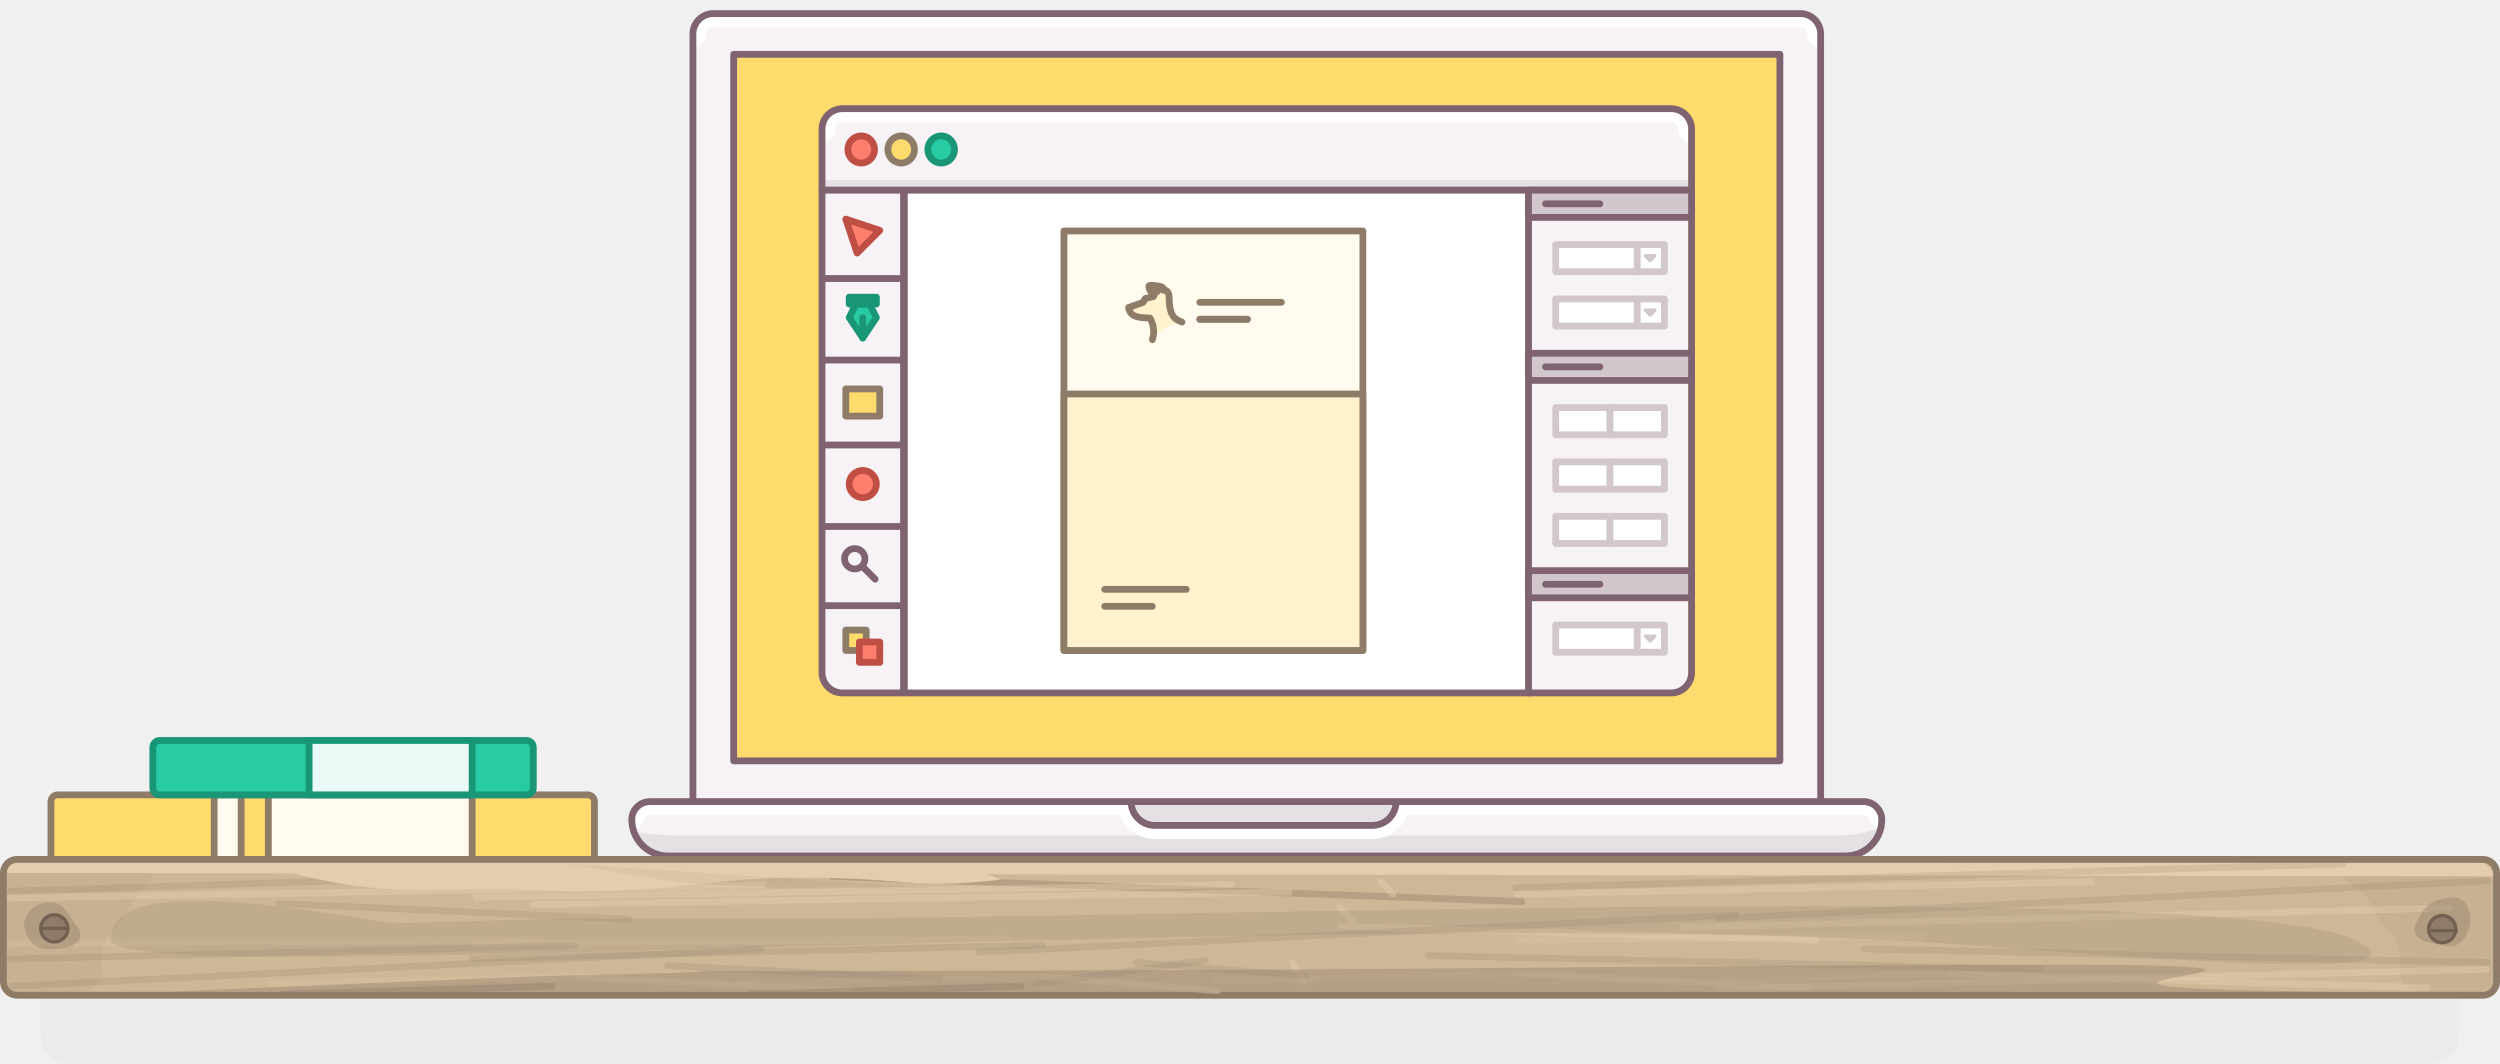
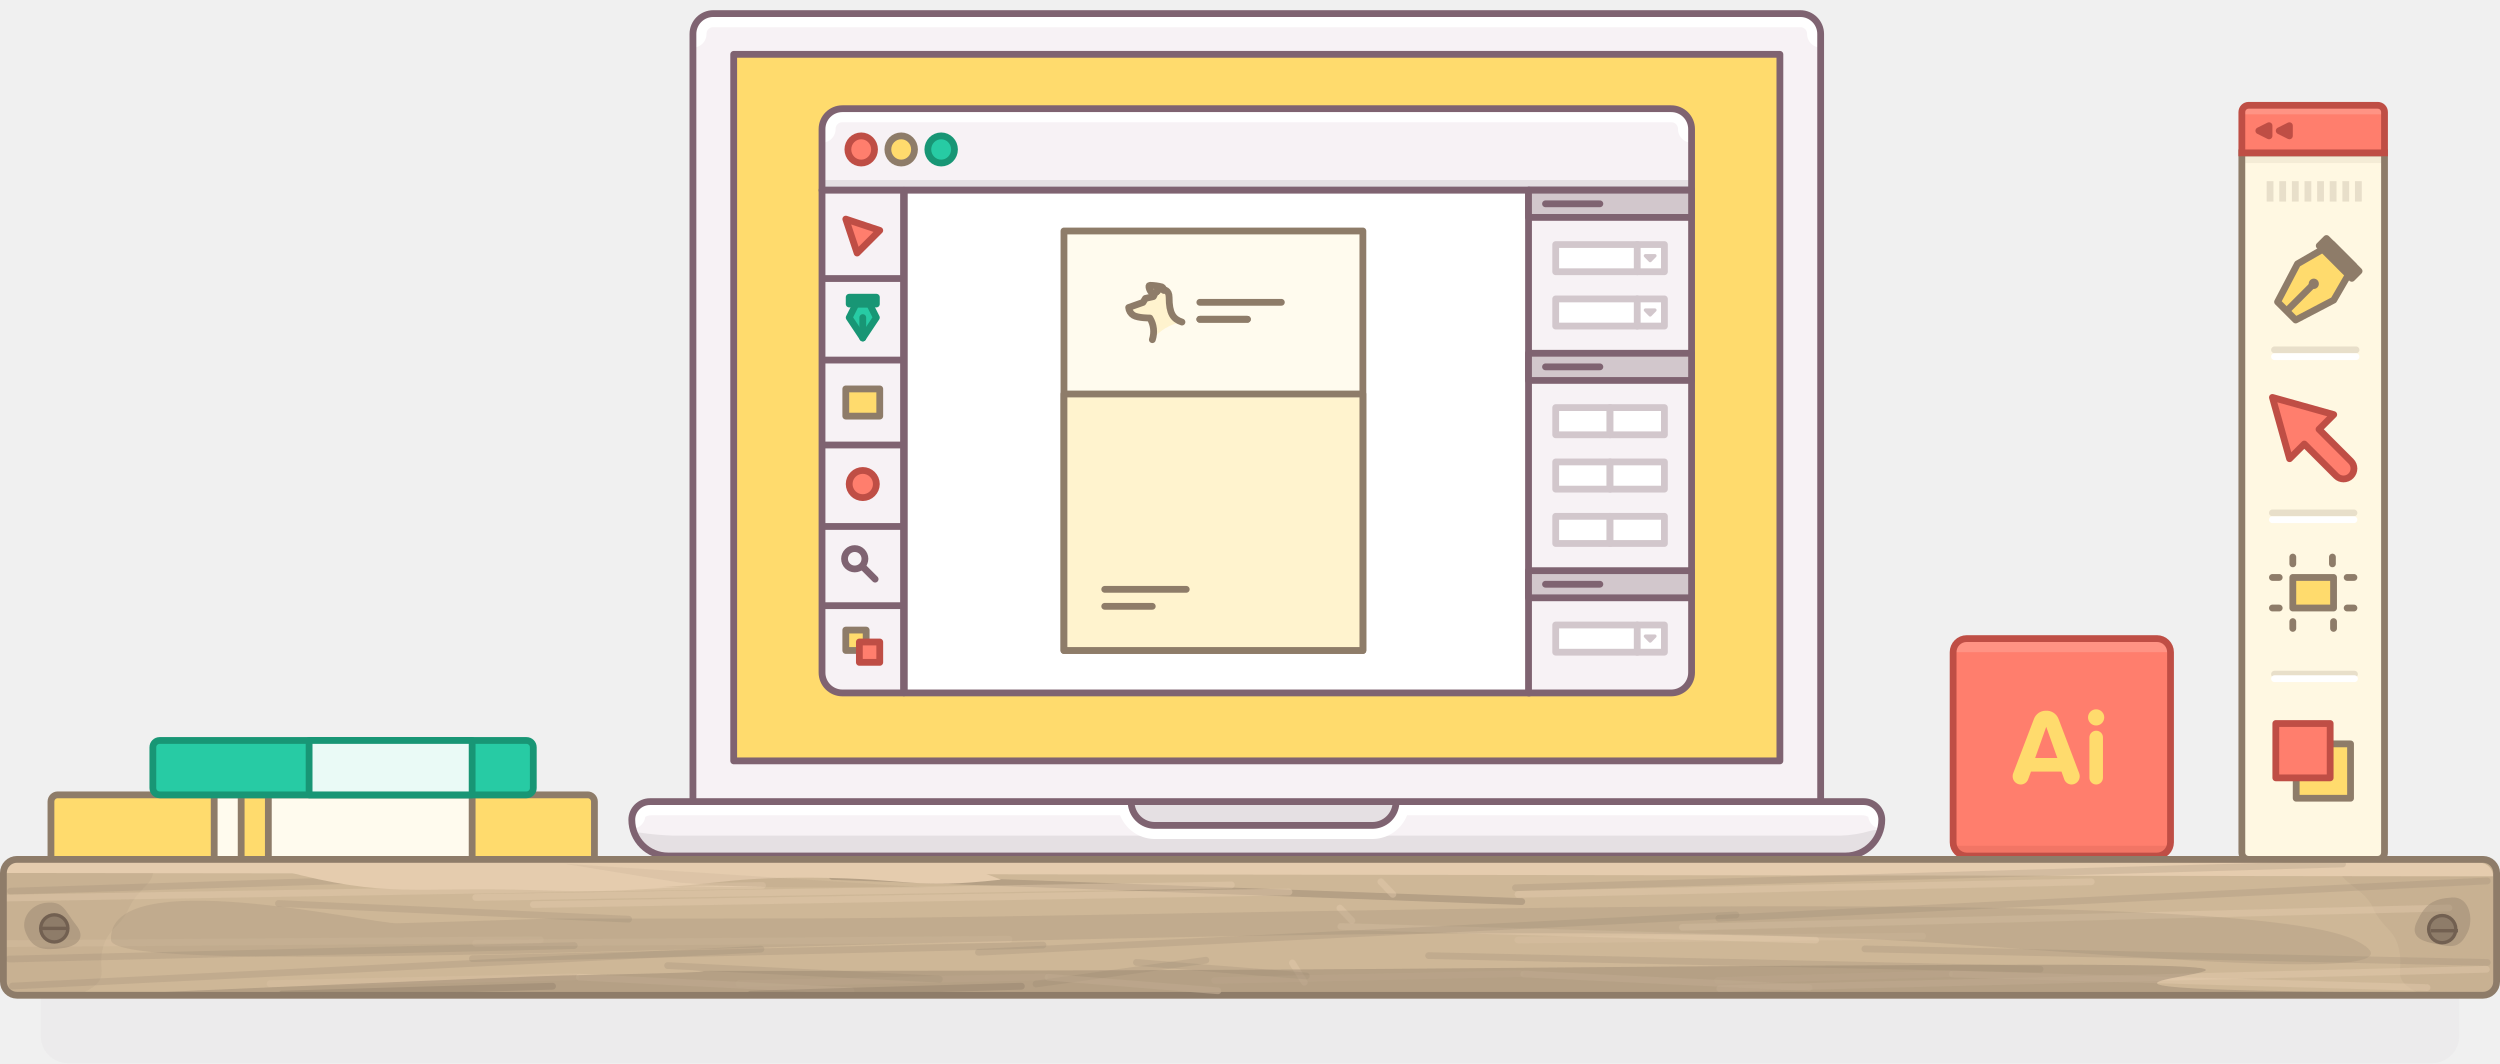
<svg xmlns="http://www.w3.org/2000/svg" width="736" height="313" viewBox="0 0 736 313">
  <defs>
    <style>
-       .a, .f, .y {
-         fill: #f7f2f5;
-       }
- 
-       .a, .aa, .i, .j, .o, .r {
-         stroke: #7f6371;
-       }
- 
-       .a, .aa, .ab, .ad, .ae, .af, .ah, .b, .c, .d, .e, .h, .i, .j, .l, .m, .o, .q, .r, .s, .t, .v, .w, .y, .z {
+       .a, .b, .h {
+         fill: #ff7e6d;
+       }
+ 
+       .a, .b, .k, .l, .u {
+         stroke: #bf4e45;
+       }
+ 
+       .a, .ag, .bb, .bc, .d, .f, .k {
+         stroke-miterlimit: 10;
+       }
+ 
+       .a, .ac, .ad, .ag, .ah, .aj, .ak, .al, .ao, .av, .aw, .ax, .b, .c, .d, .f, .k, .l, .m, .n, .o, .p, .r, .u, .w, .x, .y {
+         stroke-width: 2px;
+       }
+ 
+       .ab, .ac, .ad, .af, .ah, .aj, .ak, .al, .am, .ao, .aq, .ar, .as, .at, .av, .aw, .ax, .b, .c, .l, .m, .n, .o, .p, .r, .u, .w, .x, .y {
        stroke-linecap: round;
        stroke-linejoin: round;
      }

-       .a, .ad, .ae, .af, .ah, .b, .c, .d, .e, .i, .j, .m, .n, .o, .q, .r, .s, .v, .w {
-         stroke-width: 2px;
-       }
- 
-       .b, .j, .n {
+       .aq, .c, .z {
+         fill: #f7f2f5;
+       }
+ 
+       .ac, .ad, .ah, .ak, .as, .c {
+         stroke: #7f6371;
+       }
+ 
+       .d {
+         fill: #fff8e2;
+       }
+ 
+       .ag, .ao, .av, .d, .f, .m, .o, .p, .r, .w {
+         stroke: #8e7c69;
+       }
+ 
+       .ax, .bd, .e, .m, .t {
+         opacity: 0.2;
+       }
+ 
+       .ab, .ac, .af, .aj, .ar, .as, .at, .av, .aw, .ax, .bc, .f, .k, .m, .n, .p, .u {
+         fill: none;
+       }
+ 
+       .az, .bb, .bd, .g, .q, .r {
+         fill: #8e7c69;
+       }
+ 
+       .g {
+         opacity: 0.1;
+       }
+ 
+       .i {
+         clip-path: url(#a);
+       }
+ 
+       .j {
+         fill: #ffb2a7;
+       }
+ 
+       .av, .aw, .az, .ba, .j {
+         opacity: 0.4;
+       }
+ 
+       .l, .t {
+         fill: #bf4e45;
+       }
+ 
+       .ab, .ar, .n {
+         stroke: #fff;
+       }
+ 
+       .ad, .ag, .o, .v {
        fill: #ffdb6d;
      }

-       .ad, .ae, .b, .c, .n, .v, .w {
-         stroke: #8e7c69;
-       }
- 
-       .c {
+       .s {
+         clip-path: url(#b);
+       }
+ 
+       .w {
        fill: #fffbee;
      }

-       .d {
+       .x {
        fill: #27cba4;
      }

-       .d, .e, .q {
+       .aj, .x, .y {
        stroke: #189675;
      }

-       .e {
+       .y {
        fill: #eafaf6;
      }

-       .g {
-         clip-path: url(#a);
-       }
- 
-       .aa, .ab, .ad, .ae, .af, .ah, .an, .h, .i, .l, .q, .v, .z {
-         fill: none;
-       }
- 
-       .h, .z {
-         stroke: #fff;
-       }
- 
-       .h {
+       .aa {
+         clip-path: url(#c);
+       }
+ 
+       .ab {
        stroke-width: 8px;
      }

-       .k {
-         clip-path: url(#b);
-       }
- 
-       .ab, .l, .y {
+       .ae {
+         clip-path: url(#d);
+       }
+ 
+       .af, .aq, .at {
        stroke: #e5e0e3;
      }

-       .l {
+       .af {
        stroke-width: 6px;
      }

-       .m {
-         fill: #ff7e6d;
-         stroke: #bf4e45;
-       }
- 
-       .am, .an, .n {
-         stroke-miterlimit: 10;
-       }
- 
-       .o, .s {
+       .ah, .al {
        fill: #fff;
      }

-       .p {
+       .ai {
        fill: #ecebec;
      }

-       .r, .t {
+       .ak, .am {
        fill: #d2c7cc;
      }

-       .s, .t {
+       .al, .am {
        stroke: #d2c7cc;
      }

-       .u, .w {
+       .an, .ao {
        fill: #fff3ce;
      }

-       .x {
-         clip-path: url(#c);
-       }
- 
-       .ab, .y {
+       .ap {
+         clip-path: url(#e);
+       }
+ 
+       .aq, .at {
        stroke-width: 12px;
      }

-       .z {
+       .ar {
        stroke-width: 22px;
      }

-       .aa {
+       .as {
        stroke-width: 16px;
      }

-       .ac {
+       .au {
        fill: #ceb797;
      }

-       .ad, .ah, .ao {
-         opacity: 0.2;
-       }
- 
-       .ae, .af, .aj, .ak {
-         opacity: 0.4;
-       }
- 
-       .af, .ah {
+       .aw, .ax {
        stroke: #e5ccae;
      }

-       .ag, .aj, .al, .am, .ao {
-         fill: #8e7c69;
-       }
- 
-       .ag {
-         opacity: 0.1;
-       }
- 
-       .ai {
+       .ay {
        fill: #e5ccae;
      }

-       .am, .an {
+       .bb, .bc {
        stroke: #726051;
      }
    </style>
    <clipPath id="a">
-       <rect class="a" x="204" y="4" width="332" height="240" rx="6" ry="6" />
+       <path class="a" d="M662,31h38a2,2,0,0,1,2,2V45a0,0,0,0,1,0,0H660a0,0,0,0,1,0,0V33A2,2,0,0,1,662,31Z" />
    </clipPath>
    <clipPath id="b">
-       <path class="a" d="M248,32H492a6,6,0,0,1,6,6V56a0,0,0,0,1,0,0H242a0,0,0,0,1,0,0V38A6,6,0,0,1,248,32Z" />
+       <rect class="b" x="575" y="188" width="64" height="64" rx="4" ry="4" />
    </clipPath>
    <clipPath id="c">
-       <path class="a" d="M191.333,236H548.667A5.333,5.333,0,0,1,554,241.333v0A10.667,10.667,0,0,1,543.333,252H196.667A10.667,10.667,0,0,1,186,241.333v0A5.333,5.333,0,0,1,191.333,236Z" />
+       <rect class="c" x="204" y="4" width="332" height="240" rx="6" ry="6" />
+     </clipPath>
+     <clipPath id="d">
+       <path class="c" d="M248,32H492a6,6,0,0,1,6,6V56a0,0,0,0,1,0,0H242a0,0,0,0,1,0,0V38A6,6,0,0,1,248,32Z" />
+     </clipPath>
+     <clipPath id="e">
+       <path class="c" d="M191.333,236H548.667A5.333,5.333,0,0,1,554,241.333v0A10.667,10.667,0,0,1,543.333,252H196.667A10.667,10.667,0,0,1,186,241.333v0A5.333,5.333,0,0,1,191.333,236Z" />
    </clipPath>
  </defs>
  <g>
    <g>
-       <g>
-         <rect class="b" x="15" y="234" width="160" height="20" rx="2" ry="2" />
-         <rect class="c" x="79" y="234" width="60" height="20" />
-         <rect class="c" x="63.058" y="234" width="7.942" height="20" />
-       </g>
-       <g>
-         <rect class="d" x="45" y="218" width="112" height="16" rx="2" ry="2" />
-         <rect class="e" x="91" y="218" width="48" height="16" />
+       <path class="d" d="M660,45h42a0,0,0,0,1,0,0V251a2,2,0,0,1-2,2H662a2,2,0,0,1-2-2V45A0,0,0,0,1,660,45Z" />
+       <g class="e">
+         <line class="f" x1="668.308" y1="53.333" x2="668.308" y2="59.333" />
+         <line class="f" x1="672.022" y1="53.333" x2="672.022" y2="59.333" />
+         <line class="f" x1="675.736" y1="53.333" x2="675.736" y2="59.333" />
+         <line class="f" x1="679.451" y1="53.333" x2="679.451" y2="59.333" />
+         <line class="f" x1="683.165" y1="53.333" x2="683.165" y2="59.333" />
+         <line class="f" x1="686.879" y1="53.333" x2="686.879" y2="59.333" />
+         <line class="f" x1="690.593" y1="53.333" x2="690.593" y2="59.333" />
+         <line class="f" x1="694.308" y1="53.333" x2="694.308" y2="59.333" />
+       </g>
+       <rect class="g" x="661" y="46" width="40" height="2" />
+       <g>
+         <g>
+           <path class="h" d="M662,31h38a2,2,0,0,1,2,2V45a0,0,0,0,1,0,0H660a0,0,0,0,1,0,0V33A2,2,0,0,1,662,31Z" />
+           <g class="i">
+             <path class="j" d="M662.454,31h37.192a2,2,0,0,1,2,2v.667a0,0,0,0,1,0,0H660.454a0,0,0,0,1,0,0V33A2,2,0,0,1,662.454,31Z" />
+           </g>
+           <path class="k" d="M662,31h38a2,2,0,0,1,2,2V45a0,0,0,0,1,0,0H660a0,0,0,0,1,0,0V33A2,2,0,0,1,662,31Z" />
+         </g>
+         <polygon class="l" points="665 38.5 668 37 668 40 665 38.5" />
+         <polygon class="l" points="671 38.5 674 37 674 40 671 38.5" />
+       </g>
+       <g>
+         <line class="m" x1="669.615" y1="103" x2="693.615" y2="103" />
+         <line class="n" x1="669.615" y1="105" x2="693.615" y2="105" />
+       </g>
+       <g>
+         <line class="m" x1="669" y1="151" x2="693" y2="151" />
+         <line class="n" x1="669" y1="153" x2="693" y2="153" />
+       </g>
+       <g>
+         <line class="m" x1="669.615" y1="198.474" x2="693.154" y2="198.474" />
+         <line class="n" x1="669.615" y1="199.807" x2="693.154" y2="199.807" />
+       </g>
+       <g>
+         <path class="o" d="M676,219v16h16V219Z" />
+         <rect class="b" x="670" y="213" width="16" height="16" />
+       </g>
+       <path class="b" d="M692.103,135.771l-9.386-9.386,4.332-4.332L669,117l5.054,18.049,4.332-4.332,9.386,9.386a3.063,3.063,0,0,0,4.332,0h0A3.063,3.063,0,0,0,692.103,135.771Z" />
+       <g>
+         <path class="o" d="M675,170v9h12v-9Z" />
+         <line class="p" x1="671" y1="170" x2="669" y2="170" />
+         <line class="p" x1="693" y1="170" x2="691" y2="170" />
+         <line class="p" x1="671" y1="179" x2="669" y2="179" />
+         <line class="p" x1="693" y1="179" x2="691" y2="179" />
+         <line class="p" x1="675" y1="183" x2="675" y2="185" />
+         <line class="p" x1="675" y1="164" x2="675" y2="166" />
+         <line class="p" x1="687" y1="183" x2="687" y2="185" />
+         <line class="p" x1="686.667" y1="164" x2="686.667" y2="166" />
+       </g>
+       <g>
+         <polygon class="o" points="670.512 88.882 675.845 94.215 687.045 88.348 692.912 78.215 686.512 71.815 676.379 77.682 670.512 88.882" />
+         <path class="q" d="M680.122,82.471a1.474,1.474,0,0,1,2.113,0,1.544,1.544,0,0,1,0,2.154,1.474,1.474,0,0,1-2.113,0A1.544,1.544,0,0,1,680.122,82.471Z" />
+         <line class="f" x1="672.645" y1="92.082" x2="681.179" y2="83.548" />
+         <rect class="r" x="681.857" y="74.573" width="13.576" height="3.017" transform="translate(255.4973 -464.6619) rotate(45)" />
      </g>
    </g>
    <g>
      <g>
+         <rect class="h" x="575" y="188" width="64" height="64" rx="4" ry="4" />
+         <g class="s">
+           <rect class="j" x="575" y="188" width="64" height="4" />
+           <rect class="t" x="575" y="249" width="64" height="2" />
+         </g>
+         <rect class="u" x="575" y="188" width="64" height="64" rx="4" ry="4" />
+       </g>
+       <g>
+         <path class="v" d="M609.884,230.959a2.308,2.308,0,0,1-2.166-1.504l-.816-2.304h-8.977l-.848,2.304a2.319,2.319,0,0,1-2.197,1.504,2.4,2.4,0,0,1-2.354-2.432,2.105,2.105,0,0,1,.157-.864l6.121-16.031a3.707,3.707,0,0,1,3.421-2.4,3.784,3.784,0,0,1,3.798,2.4l6.089,16.031a2.791,2.791,0,0,1,.157.864A2.427,2.427,0,0,1,609.884,230.959Zm-7.47-16.991-3.264,9.184h6.528Z" />
+         <path class="v" d="M619.487,211.217a2.386,2.386,0,1,1-2.386-2.399A2.38,2.38,0,0,1,619.487,211.217Zm-2.386,19.743a1.989,1.989,0,0,1-1.977-2.016V217.104a1.996,1.996,0,0,1,2.04-1.984,1.975,1.975,0,0,1,1.946,1.984v11.839A1.995,1.995,0,0,1,617.101,230.959Z" />
+       </g>
+     </g>
+     <g>
+       <g>
+         <rect class="o" x="15" y="234" width="160" height="20" rx="2" ry="2" />
+         <rect class="w" x="79" y="234" width="60" height="20" />
+         <rect class="w" x="63.058" y="234" width="7.942" height="20" />
+       </g>
+       <g>
+         <rect class="x" x="45" y="218" width="112" height="16" rx="2" ry="2" />
+         <rect class="y" x="91" y="218" width="48" height="16" />
+       </g>
+     </g>
+     <g>
+       <g>
        <g>
-           <rect class="f" x="204" y="4" width="332" height="240" rx="6" ry="6" />
-           <g class="g">
-             <path class="h" d="M204,10a5.954,5.954,0,0,1,5.906-6h320.188A5.954,5.954,0,0,1,536,10" />
+           <rect class="z" x="204" y="4" width="332" height="240" rx="6" ry="6" />
+           <g class="aa">
+             <path class="ab" d="M204,10a5.954,5.954,0,0,1,5.906-6h320.188A5.954,5.954,0,0,1,536,10" />
          </g>
-           <rect class="i" x="204" y="4" width="332" height="240" rx="6" ry="6" />
+           <rect class="ac" x="204" y="4" width="332" height="240" rx="6" ry="6" />
        </g>
        <g>
-           <rect class="j" x="216" y="16" width="308" height="208" />
+           <rect class="ad" x="216" y="16" width="308" height="208" />
          <g>
            <g>
-               <path class="f" d="M248,32H492a6,6,0,0,1,6,6V56a0,0,0,0,1,0,0H242a0,0,0,0,1,0,0V38A6,6,0,0,1,248,32Z" />
-               <g class="k">
-                 <path class="h" d="M242,38a5.94,5.94,0,0,1,5.878-6h244.245A5.94,5.94,0,0,1,498,38" />
-                 <line class="l" x1="498" y1="56" x2="242" y2="56" />
-               </g>
-               <path class="i" d="M248,32H492a6,6,0,0,1,6,6V56a0,0,0,0,1,0,0H242a0,0,0,0,1,0,0V38A6,6,0,0,1,248,32Z" />
-             </g>
-             <ellipse class="m" cx="253.538" cy="44" rx="3.923" ry="4" />
-             <ellipse class="n" cx="265.308" cy="44" rx="3.923" ry="4" />
-             <ellipse class="d" cx="277.077" cy="44" rx="3.923" ry="4" />
-             <rect class="o" x="266.231" y="56" width="184" height="148" />
-             <path class="a" d="M242,56h24a0,0,0,0,1,0,0V204a0,0,0,0,1,0,0H248a6,6,0,0,1-6-6V56A0,0,0,0,1,242,56Z" />
-             <path class="a" d="M450,56h48a0,0,0,0,1,0,0V198a6,6,0,0,1-6,6H450a0,0,0,0,1,0,0V56A0,0,0,0,1,450,56Z" />
+               <path class="z" d="M248,32H492a6,6,0,0,1,6,6V56a0,0,0,0,1,0,0H242a0,0,0,0,1,0,0V38A6,6,0,0,1,248,32Z" />
+               <g class="ae">
+                 <path class="ab" d="M242,38a5.94,5.94,0,0,1,5.878-6h244.245A5.94,5.94,0,0,1,498,38" />
+                 <line class="af" x1="498" y1="56" x2="242" y2="56" />
+               </g>
+               <path class="ac" d="M248,32H492a6,6,0,0,1,6,6V56a0,0,0,0,1,0,0H242a0,0,0,0,1,0,0V38A6,6,0,0,1,248,32Z" />
+             </g>
+             <ellipse class="b" cx="253.538" cy="44" rx="3.923" ry="4" />
+             <ellipse class="ag" cx="265.308" cy="44" rx="3.923" ry="4" />
+             <ellipse class="x" cx="277.077" cy="44" rx="3.923" ry="4" />
+             <rect class="ah" x="266.231" y="56" width="184" height="148" />
+             <path class="c" d="M242,56h24a0,0,0,0,1,0,0V204a0,0,0,0,1,0,0H248a6,6,0,0,1-6-6V56A0,0,0,0,1,242,56Z" />
+             <path class="c" d="M450,56h48a0,0,0,0,1,0,0V198a6,6,0,0,1-6,6H450a0,0,0,0,1,0,0V56A0,0,0,0,1,450,56Z" />
            <g>
              <g>
-                 <rect class="b" x="249" y="185.5" width="6" height="6" />
-                 <rect class="m" x="253" y="189" width="6" height="6" />
+                 <rect class="o" x="249" y="185.5" width="6" height="6" />
+                 <rect class="b" x="253" y="189" width="6" height="6" />
              </g>
              <g>
-                 <line class="i" x1="257.635" y1="170.5" x2="251.635" y2="164.5" />
-                 <circle class="a" cx="251.635" cy="164.5" r="3" />
-               </g>
-               <polygon class="m" points="259 67.833 249 64.5 252.333 74.5 255.667 71.167 259 67.833" />
-               <rect class="b" x="249" y="114.5" width="10" height="8" />
-               <path class="p" d="M12,265H724a0,0,0,0,1,0,0v40a8,8,0,0,1-8,8H20a8,8,0,0,1-8-8V265A0,0,0,0,1,12,265Z" />
-               <circle class="m" cx="254" cy="142.5" r="4" />
-               <line class="i" x1="242.75" y1="82" x2="265.308" y2="82" />
-               <line class="i" x1="242.75" y1="106" x2="265.308" y2="106" />
-               <line class="i" x1="242.75" y1="131" x2="265.308" y2="131" />
-               <line class="i" x1="242.75" y1="155" x2="265.308" y2="155" />
-               <line class="i" x1="242.75" y1="178.308" x2="265.308" y2="178.308" />
+                 <line class="ac" x1="257.635" y1="170.5" x2="251.635" y2="164.5" />
+                 <circle class="c" cx="251.635" cy="164.5" r="3" />
+               </g>
+               <polygon class="b" points="259 67.833 249 64.5 252.333 74.5 255.667 71.167 259 67.833" />
+               <rect class="o" x="249" y="114.5" width="10" height="8" />
+               <path class="ai" d="M12,265H724a0,0,0,0,1,0,0v40a8,8,0,0,1-8,8H20a8,8,0,0,1-8-8V265A0,0,0,0,1,12,265Z" />
+               <circle class="b" cx="254" cy="142.5" r="4" />
+               <line class="ac" x1="242.75" y1="82" x2="265.308" y2="82" />
+               <line class="ac" x1="242.75" y1="106" x2="265.308" y2="106" />
+               <line class="ac" x1="242.75" y1="131" x2="265.308" y2="131" />
+               <line class="ac" x1="242.75" y1="155" x2="265.308" y2="155" />
+               <line class="ac" x1="242.75" y1="178.308" x2="265.308" y2="178.308" />
              <g>
                <g>
-                   <polygon class="d" points="252 89.5 256 89.5 258 93.5 254 99.5 250 93.5 252 89.5" />
-                   <rect class="d" x="250" y="87.5" width="8" height="2" />
+                   <polygon class="x" points="252 89.5 256 89.5 258 93.5 254 99.5 250 93.5 252 89.5" />
+                   <rect class="x" x="250" y="87.5" width="8" height="2" />
                </g>
-                 <line class="q" x1="254" y1="99.5" x2="254" y2="93.5" />
-               </g>
-             </g>
-             <g>
-               <rect class="r" x="450" y="56" width="48" height="8" />
-               <line class="i" x1="455" y1="60" x2="471" y2="60" />
-             </g>
-             <g>
-               <rect class="r" x="450" y="104" width="48" height="8" />
-               <line class="i" x1="455" y1="108" x2="471" y2="108" />
-             </g>
-             <g>
-               <rect class="r" x="450" y="168" width="48" height="8" />
-               <line class="i" x1="455" y1="172" x2="471" y2="172" />
-             </g>
-             <rect class="s" x="458" y="120" width="16" height="8" />
-             <rect class="s" x="474" y="120" width="16" height="8" />
-             <rect class="s" x="458" y="136" width="16" height="8" />
-             <rect class="s" x="474" y="136" width="16" height="8" />
-             <rect class="s" x="458" y="152" width="16" height="8" />
-             <rect class="s" x="474" y="152" width="16" height="8" />
-             <g>
-               <rect class="s" x="458" y="72" width="32" height="8" />
-               <line class="s" x1="482" y1="72" x2="482" y2="80" />
-               <polygon class="t" points="487.195 75.293 485.808 76.707 484.421 75.293 487.195 75.293" />
-             </g>
-             <g>
-               <rect class="s" x="458" y="88" width="32" height="8" />
-               <line class="s" x1="482" y1="88" x2="482" y2="96" />
-               <polygon class="t" points="487.195 91.293 485.808 92.707 484.421 91.293 487.195 91.293" />
-             </g>
-             <g>
-               <rect class="s" x="458" y="184" width="32" height="8" />
-               <line class="s" x1="482" y1="184" x2="482" y2="192" />
-               <polygon class="t" points="487.195 187.293 485.808 188.707 484.421 187.293 487.195 187.293" />
-             </g>
-             <g>
-               <rect class="c" x="313.231" y="68" width="88" height="123.5" />
+                 <line class="aj" x1="254" y1="99.5" x2="254" y2="93.5" />
+               </g>
+             </g>
+             <g>
+               <rect class="ak" x="450" y="56" width="48" height="8" />
+               <line class="ac" x1="455" y1="60" x2="471" y2="60" />
+             </g>
+             <g>
+               <rect class="ak" x="450" y="104" width="48" height="8" />
+               <line class="ac" x1="455" y1="108" x2="471" y2="108" />
+             </g>
+             <g>
+               <rect class="ak" x="450" y="168" width="48" height="8" />
+               <line class="ac" x1="455" y1="172" x2="471" y2="172" />
+             </g>
+             <rect class="al" x="458" y="120" width="16" height="8" />
+             <rect class="al" x="474" y="120" width="16" height="8" />
+             <rect class="al" x="458" y="136" width="16" height="8" />
+             <rect class="al" x="474" y="136" width="16" height="8" />
+             <rect class="al" x="458" y="152" width="16" height="8" />
+             <rect class="al" x="474" y="152" width="16" height="8" />
+             <g>
+               <rect class="al" x="458" y="72" width="32" height="8" />
+               <line class="al" x1="482" y1="72" x2="482" y2="80" />
+               <polygon class="am" points="487.195 75.293 485.808 76.707 484.421 75.293 487.195 75.293" />
+             </g>
+             <g>
+               <rect class="al" x="458" y="88" width="32" height="8" />
+               <line class="al" x1="482" y1="88" x2="482" y2="96" />
+               <polygon class="am" points="487.195 91.293 485.808 92.707 484.421 91.293 487.195 91.293" />
+             </g>
+             <g>
+               <rect class="al" x="458" y="184" width="32" height="8" />
+               <line class="al" x1="482" y1="184" x2="482" y2="192" />
+               <polygon class="am" points="487.195 187.293 485.808 188.707 484.421 187.293 487.195 187.293" />
+             </g>
+             <g>
+               <rect class="w" x="313.231" y="68" width="88" height="123.5" />
              <g>
-                 <path class="u" d="M347.969,94.815c-2.591-.877-3.778-2.543-3.778-7.259,0-2.279-1.598-2.222-1.598-2.222l-.004.001a1.115,1.115,0,0,0-.531-.862A14.267,14.267,0,0,0,338.578,84c-.412,0-.4.351-.221.946.095.313.406,1.276,1.184,1.276.594.419,0,1.098,0,1.098l-2.325.531-.726,1.185-4.214,1.49a3.034,3.034,0,0,0,1.407,2.302c1.355.825,4.84.801,4.84.801a7.667,7.667,0,0,1,.727,6.37A14.199,14.199,0,0,1,347.969,94.815Z" />
+                 <path class="an" d="M347.969,94.815c-2.591-.877-3.778-2.543-3.778-7.259,0-2.279-1.598-2.222-1.598-2.222l-.004.001a1.115,1.115,0,0,0-.531-.862A14.267,14.267,0,0,0,338.578,84c-.412,0-.4.351-.221.946.095.313.406,1.276,1.184,1.276.594.419,0,1.098,0,1.098l-2.325.531-.726,1.185-4.214,1.49a3.034,3.034,0,0,0,1.407,2.302c1.355.825,4.84.801,4.84.801a7.667,7.667,0,0,1,.727,6.37A14.199,14.199,0,0,1,347.969,94.815Z" />
                <g>
-                   <path class="c" d="M347.969,94.815c-2.591-.877-3.778-2.543-3.778-7.259,0-2.279-1.598-2.222-1.598-2.222" />
-                   <path class="v" d="M340.432,85.987a1.774,1.774,0,0,0,.522-.487" />
-                   <path class="v" d="M342.625,85.5c-.084-.498-.245-.893-.568-1.027A14.266,14.266,0,0,0,338.578,84c-.412,0-.4.351-.221.946.095.313.406,1.276,1.184,1.276a1.701,1.701,0,0,0,.891-.236" />
-                   <path class="v" d="M339.251,100a7.668,7.668,0,0,0-.727-6.37s-3.485.024-4.84-.801a3.035,3.035,0,0,1-1.408-2.302L336.49,89.037l.727-1.185,2.325-.531s.594-.68 0-1.098" />
+                   <path class="w" d="M347.969,94.815c-2.591-.877-3.778-2.543-3.778-7.259,0-2.279-1.598-2.222-1.598-2.222" />
+                   <path class="p" d="M340.432,85.987a1.774,1.774,0,0,0,.522-.487" />
+                   <path class="p" d="M342.625,85.5c-.084-.498-.245-.893-.568-1.027A14.266,14.266,0,0,0,338.578,84c-.412,0-.4.351-.221.946.095.313.406,1.276,1.184,1.276a1.701,1.701,0,0,0,.891-.236" />
+                   <path class="p" d="M339.251,100a7.668,7.668,0,0,0-.727-6.37s-3.485.024-4.84-.801a3.035,3.035,0,0,1-1.408-2.302L336.49,89.037l.727-1.185,2.325-.531s.594-.68 0-1.098" />
                </g>
              </g>
-               <line class="v" x1="353.231" y1="89" x2="377.231" y2="89" />
-               <line class="v" x1="353.231" y1="94" x2="367.231" y2="94" />
-               <rect class="w" x="313.231" y="116" width="88" height="75.5" />
+               <line class="p" x1="353.231" y1="89" x2="377.231" y2="89" />
+               <line class="p" x1="353.231" y1="94" x2="367.231" y2="94" />
+               <rect class="ao" x="313.231" y="116" width="88" height="75.5" />
              <g>
-                 <line class="v" x1="325.231" y1="173.5" x2="349.231" y2="173.5" />
-                 <line class="v" x1="325.231" y1="178.5" x2="339.231" y2="178.5" />
-               </g>
-               <line class="v" x1="353.231" y1="94" x2="367.231" y2="94" />
+                 <line class="p" x1="325.231" y1="173.5" x2="349.231" y2="173.5" />
+                 <line class="p" x1="325.231" y1="178.5" x2="339.231" y2="178.5" />
+               </g>
+               <line class="p" x1="353.231" y1="94" x2="367.231" y2="94" />
            </g>
          </g>
        </g>
      </g>
      <g>
-         <path class="f" d="M191.333,236H548.667A5.333,5.333,0,0,1,554,241.333v0A10.667,10.667,0,0,1,543.333,252H196.667A10.667,10.667,0,0,1,186,241.333v0A5.333,5.333,0,0,1,191.333,236Z" />
-         <g class="x">
-           <path class="y" d="M552.278,250.371A40.309,40.309,0,0,1,542.143,252H197.857A90.589,90.589,0,0,1,187.7,251.086" />
-           <path class="h" d="M186,240c0-2.209,2.667-4,5.956-4H548.044C551.333,236,554,237.791,554,240" />
-           <line class="z" x1="340" y1="236" x2="404" y2="236" />
-           <line class="aa" x1="340" y1="236" x2="404" y2="236" />
-           <line class="ab" x1="340" y1="236" x2="404" y2="236" />
+         <path class="z" d="M191.333,236H548.667A5.333,5.333,0,0,1,554,241.333v0A10.667,10.667,0,0,1,543.333,252H196.667A10.667,10.667,0,0,1,186,241.333v0A5.333,5.333,0,0,1,191.333,236Z" />
+         <g class="ap">
+           <path class="aq" d="M552.278,250.371A40.309,40.309,0,0,1,542.143,252H197.857A90.589,90.589,0,0,1,187.7,251.086" />
+           <path class="ab" d="M186,240c0-2.209,2.667-4,5.956-4H548.044C551.333,236,554,237.791,554,240" />
+           <line class="ar" x1="340" y1="236" x2="404" y2="236" />
+           <line class="as" x1="340" y1="236" x2="404" y2="236" />
+           <line class="at" x1="340" y1="236" x2="404" y2="236" />
        </g>
-         <path class="i" d="M191.333,236H548.667A5.333,5.333,0,0,1,554,241.333v0A10.667,10.667,0,0,1,543.333,252H196.667A10.667,10.667,0,0,1,186,241.333v0A5.333,5.333,0,0,1,191.333,236Z" />
+         <path class="ac" d="M191.333,236H548.667A5.333,5.333,0,0,1,554,241.333v0A10.667,10.667,0,0,1,543.333,252H196.667A10.667,10.667,0,0,1,186,241.333v0A5.333,5.333,0,0,1,191.333,236Z" />
      </g>
    </g>
    <g>
-       <rect class="ac" x="1" y="253" width="734" height="40" rx="4" ry="4" />
-       <line class="ad" x1="3.097" y1="262.363" x2="222.019" y2="255.429" />
-       <line class="ad" x1="2.726" y1="282.341" x2="169.049" y2="278.381" />
-       <line class="ad" x1="3.644" y1="290.299" x2="224.019" y2="279.429" />
-       <line class="ad" x1="506.019" y1="270.354" x2="732.253" y2="259.354" />
-       <line class="ae" x1="245.002" y1="258.026" x2="448.002" y2="265.426" />
-       <line class="af" x1="170.543" y1="287.683" x2="250.543" y2="291.683" />
-       <line class="ad" x1="549.019" y1="279.354" x2="732.253" y2="283.354" />
-       <line class="ad" x1="196.548" y1="284.263" x2="276.548" y2="288.263" />
-       <line class="ad" x1="305.019" y1="289.683" x2="355.019" y2="282.683" />
-       <line class="ad" x1="81.989" y1="265.989" x2="185.065" y2="270.604" />
-       <path class="ag" d="M712.892,292.791c-9.297-4.404-5.214-6.203-6.533-12.845-1.349-6.794-4.954-6.3-7.902-12.933-2.948-6.631-13.774-8.136-7.569-14.013h40.176A3.968,3.968,0,0,1,735,257v31.868a3.964,3.964,0,0,1-3.86,3.999C724.998,292.977,713.614,293.133,712.892,292.791Z" />
-       <path class="ag" d="M23.47,292.791c9.449-4.404,5.299-6.203,6.639-12.845,1.371-6.794,5.035-6.3,8.031-12.933,2.996-6.631,10.765-8.136,4.459-14.013H5a4,4,0,0,0-4,4v31.868A3.994,3.994,0,0,0,4.923,292.867C11.165,292.977,22.735,293.133,23.47,292.791Z" />
-       <line class="ah" x1="79.509" y1="289.596" x2="169.509" y2="287.596" />
-       <line class="af" x1="2.022" y1="264.375" x2="224.492" y2="260.667" />
-       <line class="af" x1="157.008" y1="266.309" x2="379.477" y2="262.602" />
-       <line class="af" x1="398" y1="271.053" x2="394.469" y2="267.345" />
-       <line class="af" x1="384.007" y1="289.188" x2="380.476" y2="283.48" />
-       <path class="af" d="M576.425,255.244" />
-       <path class="af" d="M390.987,260.002" />
-       <line class="af" x1="506.284" y1="291.062" x2="731.987" y2="285.354" />
-       <line class="af" x1="495.265" y1="273.007" x2="720.968" y2="267.299" />
-       <line class="ah" x1="1.979" y1="277.81" x2="159.055" y2="276.668" />
-       <path class="ai" d="M1,257H1a3.996,3.996,0,0,1,4-3.996L730.005,254A3.997,3.997,0,0,1,734,258Z" />
-       <path class="ai" d="M79.352,255.227c.921.285,2.069.611,3.463.981,32.18,8.544,38.212,4.631,76.041,5.889,29.921.995,30.46-1.411,60.467-1.161s-69.993.232-39.986.482c30.002.25,30.165-3.274,60.167-3.024,28.964.241,29.21,3.461,55.182.568l-9.413-3.597Z" />
-       <path class="v" d="M5,253H730.997A4.003,4.003,0,0,1,735,257.003V289a4,4,0,0,1-4,4H5.003A4.003,4.003,0,0,1,1,288.997V257A4,4,0,0,1,5,253Z" />
-       <line class="ae" x1="82.998" y1="292.675" x2="162.664" y2="290.342" />
-       <line class="ad" x1="139.07" y1="282.236" x2="307.07" y2="278.236" />
-       <line class="af" x1="308.565" y1="287.683" x2="358.565" y2="291.683" />
-       <line class="ad" x1="334.569" y1="283.334" x2="384.569" y2="287.334" />
-       <line class="ah" x1="217.53" y1="289.596" x2="307.53" y2="287.596" />
-       <line class="af" x1="140.043" y1="264.229" x2="362.513" y2="260.522" />
-       <line class="ah" x1="140" y1="277.665" x2="297.076" y2="276.523" />
-       <line class="ae" x1="221.019" y1="292.675" x2="300.685" y2="290.342" />
-       <line class="af" x1="448.584" y1="286.754" x2="532.584" y2="290.754" />
-       <line class="ah" x1="357.549" y1="288.667" x2="447.549" y2="286.667" />
-       <line class="af" x1="410.062" y1="263.301" x2="406.532" y2="259.593" />
-       <line class="ad" x1="446.146" y1="261.354" x2="689.654" y2="254.354" />
-       <line class="af" x1="574.746" y1="286.754" x2="714.526" y2="290.754" />
-       <line class="af" x1="394.746" y1="272.754" x2="534.526" y2="276.754" />
-       <path class="ad" d="M734.253,287.334" />
-       <path class="ad" d="M594.473,283.334" />
-       <line class="ah" x1="505.688" y1="288.667" x2="573.961" y2="286.667" />
-       <line class="af" x1="446.907" y1="263.301" x2="615.67" y2="259.593" />
-       <line class="ah" x1="446.874" y1="276.736" x2="566.031" y2="275.594" />
-       <path class="ag" d="M166.023,254.283l34.183,5.568c24.993,2.064,35.206,1.157,72.902,1.45" />
-       <path class="aj" d="M165.704,287.185c102.722-2.025-38.461-1.136,116.476-1.423,158.484-.294,146.971-1.079,301.68-1.721,154.687-.642-31.957,6.608,105.14,7.96H48.684S154.734,287.401,165.704,287.185Z" />
-       <g class="ak">
-         <path class="al" d="M18.615,279.106c-5.534.754-8.938.605-11.052-4.565-1.637-4.004,1.39-8.131,5.677-8.715,5.534-.754,5.778,2.25,9.251,6.624C25.298,275.988,22.901,278.522,18.615,279.106Z" />
-       </g>
-       <circle class="am" cx="15.987" cy="273.317" r="4" />
-       <line class="an" x1="11.987" y1="273.317" x2="19.987" y2="273.317" />
-       <g class="ak">
-         <path class="al" d="M726.45,274.489c-2.468,5.078-4.72,4.341-10.254,3.221-4.286-.867-6.544-2.551-4.632-6.484,2.468-5.078,4.802-6.704,10.44-7.008C726.954,263.951,728.361,270.556,726.45,274.489Z" />
-       </g>
-       <circle class="am" cx="718.987" cy="273.538" r="4" />
-       <line class="an" x1="715.619" y1="274" x2="723.619" y2="274" />
-       <line class="ad" x1="288.059" y1="280.354" x2="511.059" y2="269.354" />
-       <line class="ad" x1="420.588" y1="281.334" x2="600.588" y2="285.334" />
-       <path class="ao" d="M116.966,271.808c73.985-2.064,12.085-1.157,123.677-1.45,114.147-.299,417.355-11.059,452.6,6.358,30.606,15.125-94.834,1.977-138.077,0-188.037-8.597-521.825,14.583-522.483,0C31.65,253.84,109.064,272.028,116.966,271.808Z" />
+       <rect class="au" x="1" y="253" width="734" height="40" rx="4" ry="4" />
+       <line class="m" x1="3.097" y1="262.363" x2="222.019" y2="255.429" />
+       <line class="m" x1="2.726" y1="282.341" x2="169.049" y2="278.381" />
+       <line class="m" x1="3.644" y1="290.299" x2="224.019" y2="279.429" />
+       <line class="m" x1="506.019" y1="270.354" x2="732.253" y2="259.354" />
+       <line class="av" x1="245.002" y1="258.026" x2="448.002" y2="265.426" />
+       <line class="aw" x1="170.543" y1="287.683" x2="250.543" y2="291.683" />
+       <line class="m" x1="549.019" y1="279.354" x2="732.253" y2="283.354" />
+       <line class="m" x1="196.548" y1="284.263" x2="276.548" y2="288.263" />
+       <line class="m" x1="305.019" y1="289.683" x2="355.019" y2="282.683" />
+       <line class="m" x1="81.989" y1="265.989" x2="185.065" y2="270.604" />
+       <path class="g" d="M712.892,292.791c-9.297-4.404-5.214-6.203-6.533-12.845-1.349-6.794-4.954-6.3-7.902-12.933-2.948-6.631-13.774-8.136-7.569-14.013h40.176A3.968,3.968,0,0,1,735,257v31.868a3.964,3.964,0,0,1-3.86,3.999C724.998,292.977,713.614,293.133,712.892,292.791Z" />
+       <path class="g" d="M23.47,292.791c9.449-4.404,5.299-6.203,6.639-12.845,1.371-6.794,5.035-6.3,8.031-12.933,2.996-6.631,10.765-8.136,4.459-14.013H5a4,4,0,0,0-4,4v31.868A3.994,3.994,0,0,0,4.923,292.867C11.165,292.977,22.735,293.133,23.47,292.791Z" />
+       <line class="ax" x1="79.509" y1="289.596" x2="169.509" y2="287.596" />
+       <line class="aw" x1="2.022" y1="264.375" x2="224.492" y2="260.667" />
+       <line class="aw" x1="157.008" y1="266.309" x2="379.477" y2="262.602" />
+       <line class="aw" x1="398" y1="271.053" x2="394.469" y2="267.345" />
+       <line class="aw" x1="384.007" y1="289.188" x2="380.476" y2="283.48" />
+       <path class="aw" d="M576.425,255.244" />
+       <path class="aw" d="M390.987,260.002" />
+       <line class="aw" x1="506.284" y1="291.062" x2="731.987" y2="285.354" />
+       <line class="aw" x1="495.265" y1="273.007" x2="720.968" y2="267.299" />
+       <line class="ax" x1="1.979" y1="277.81" x2="159.055" y2="276.668" />
+       <path class="ay" d="M1,257H1a3.996,3.996,0,0,1,4-3.996L730.005,254A3.997,3.997,0,0,1,734,258Z" />
+       <path class="ay" d="M79.352,255.227c.921.285,2.069.611,3.463.981,32.18,8.544,38.212,4.631,76.041,5.889,29.921.995,30.46-1.411,60.467-1.161s-69.993.232-39.986.482c30.002.25,30.165-3.274,60.167-3.024,28.964.241,29.21,3.461,55.182.568l-9.413-3.597Z" />
+       <path class="p" d="M5,253H730.997A4.003,4.003,0,0,1,735,257.003V289a4,4,0,0,1-4,4H5.003A4.003,4.003,0,0,1,1,288.997V257A4,4,0,0,1,5,253Z" />
+       <line class="av" x1="82.998" y1="292.675" x2="162.664" y2="290.342" />
+       <line class="m" x1="139.07" y1="282.236" x2="307.07" y2="278.236" />
+       <line class="aw" x1="308.565" y1="287.683" x2="358.565" y2="291.683" />
+       <line class="m" x1="334.569" y1="283.334" x2="384.569" y2="287.334" />
+       <line class="ax" x1="217.53" y1="289.596" x2="307.53" y2="287.596" />
+       <line class="aw" x1="140.043" y1="264.229" x2="362.513" y2="260.522" />
+       <line class="ax" x1="140" y1="277.665" x2="297.076" y2="276.523" />
+       <line class="av" x1="221.019" y1="292.675" x2="300.685" y2="290.342" />
+       <line class="aw" x1="448.584" y1="286.754" x2="532.584" y2="290.754" />
+       <line class="ax" x1="357.549" y1="288.667" x2="447.549" y2="286.667" />
+       <line class="aw" x1="410.062" y1="263.301" x2="406.532" y2="259.593" />
+       <line class="m" x1="446.146" y1="261.354" x2="689.654" y2="254.354" />
+       <line class="aw" x1="574.746" y1="286.754" x2="714.526" y2="290.754" />
+       <line class="aw" x1="394.746" y1="272.754" x2="534.526" y2="276.754" />
+       <path class="m" d="M734.253,287.334" />
+       <path class="m" d="M594.473,283.334" />
+       <line class="ax" x1="505.688" y1="288.667" x2="573.961" y2="286.667" />
+       <line class="aw" x1="446.907" y1="263.301" x2="615.67" y2="259.593" />
+       <line class="ax" x1="446.874" y1="276.736" x2="566.031" y2="275.594" />
+       <path class="g" d="M166.023,254.283l34.183,5.568c24.993,2.064,35.206,1.157,72.902,1.45" />
+       <path class="az" d="M165.704,287.185c102.722-2.025-38.461-1.136,116.476-1.423,158.484-.294,146.971-1.079,301.68-1.721,154.687-.642-31.957,6.608,105.14,7.96H48.684S154.734,287.401,165.704,287.185Z" />
+       <g class="ba">
+         <path class="q" d="M18.615,279.106c-5.534.754-8.938.605-11.052-4.565-1.637-4.004,1.39-8.131,5.677-8.715,5.534-.754,5.778,2.25,9.251,6.624C25.298,275.988,22.901,278.522,18.615,279.106Z" />
+       </g>
+       <circle class="bb" cx="15.987" cy="273.317" r="4" />
+       <line class="bc" x1="11.987" y1="273.317" x2="19.987" y2="273.317" />
+       <g class="ba">
+         <path class="q" d="M726.45,274.489c-2.468,5.078-4.72,4.341-10.254,3.221-4.286-.867-6.544-2.551-4.632-6.484,2.468-5.078,4.802-6.704,10.44-7.008C726.954,263.951,728.361,270.556,726.45,274.489Z" />
+       </g>
+       <circle class="bb" cx="718.987" cy="273.538" r="4" />
+       <line class="bc" x1="715.619" y1="274" x2="723.619" y2="274" />
+       <line class="m" x1="288.059" y1="280.354" x2="511.059" y2="269.354" />
+       <line class="m" x1="420.588" y1="281.334" x2="600.588" y2="285.334" />
+       <path class="bd" d="M116.966,271.808c73.985-2.064,12.085-1.157,123.677-1.45,114.147-.299,417.355-11.059,452.6,6.358,30.606,15.125-94.834,1.977-138.077,0-188.037-8.597-521.825,14.583-522.483,0C31.65,253.84,109.064,272.028,116.966,271.808Z" />
    </g>
  </g>
</svg>
